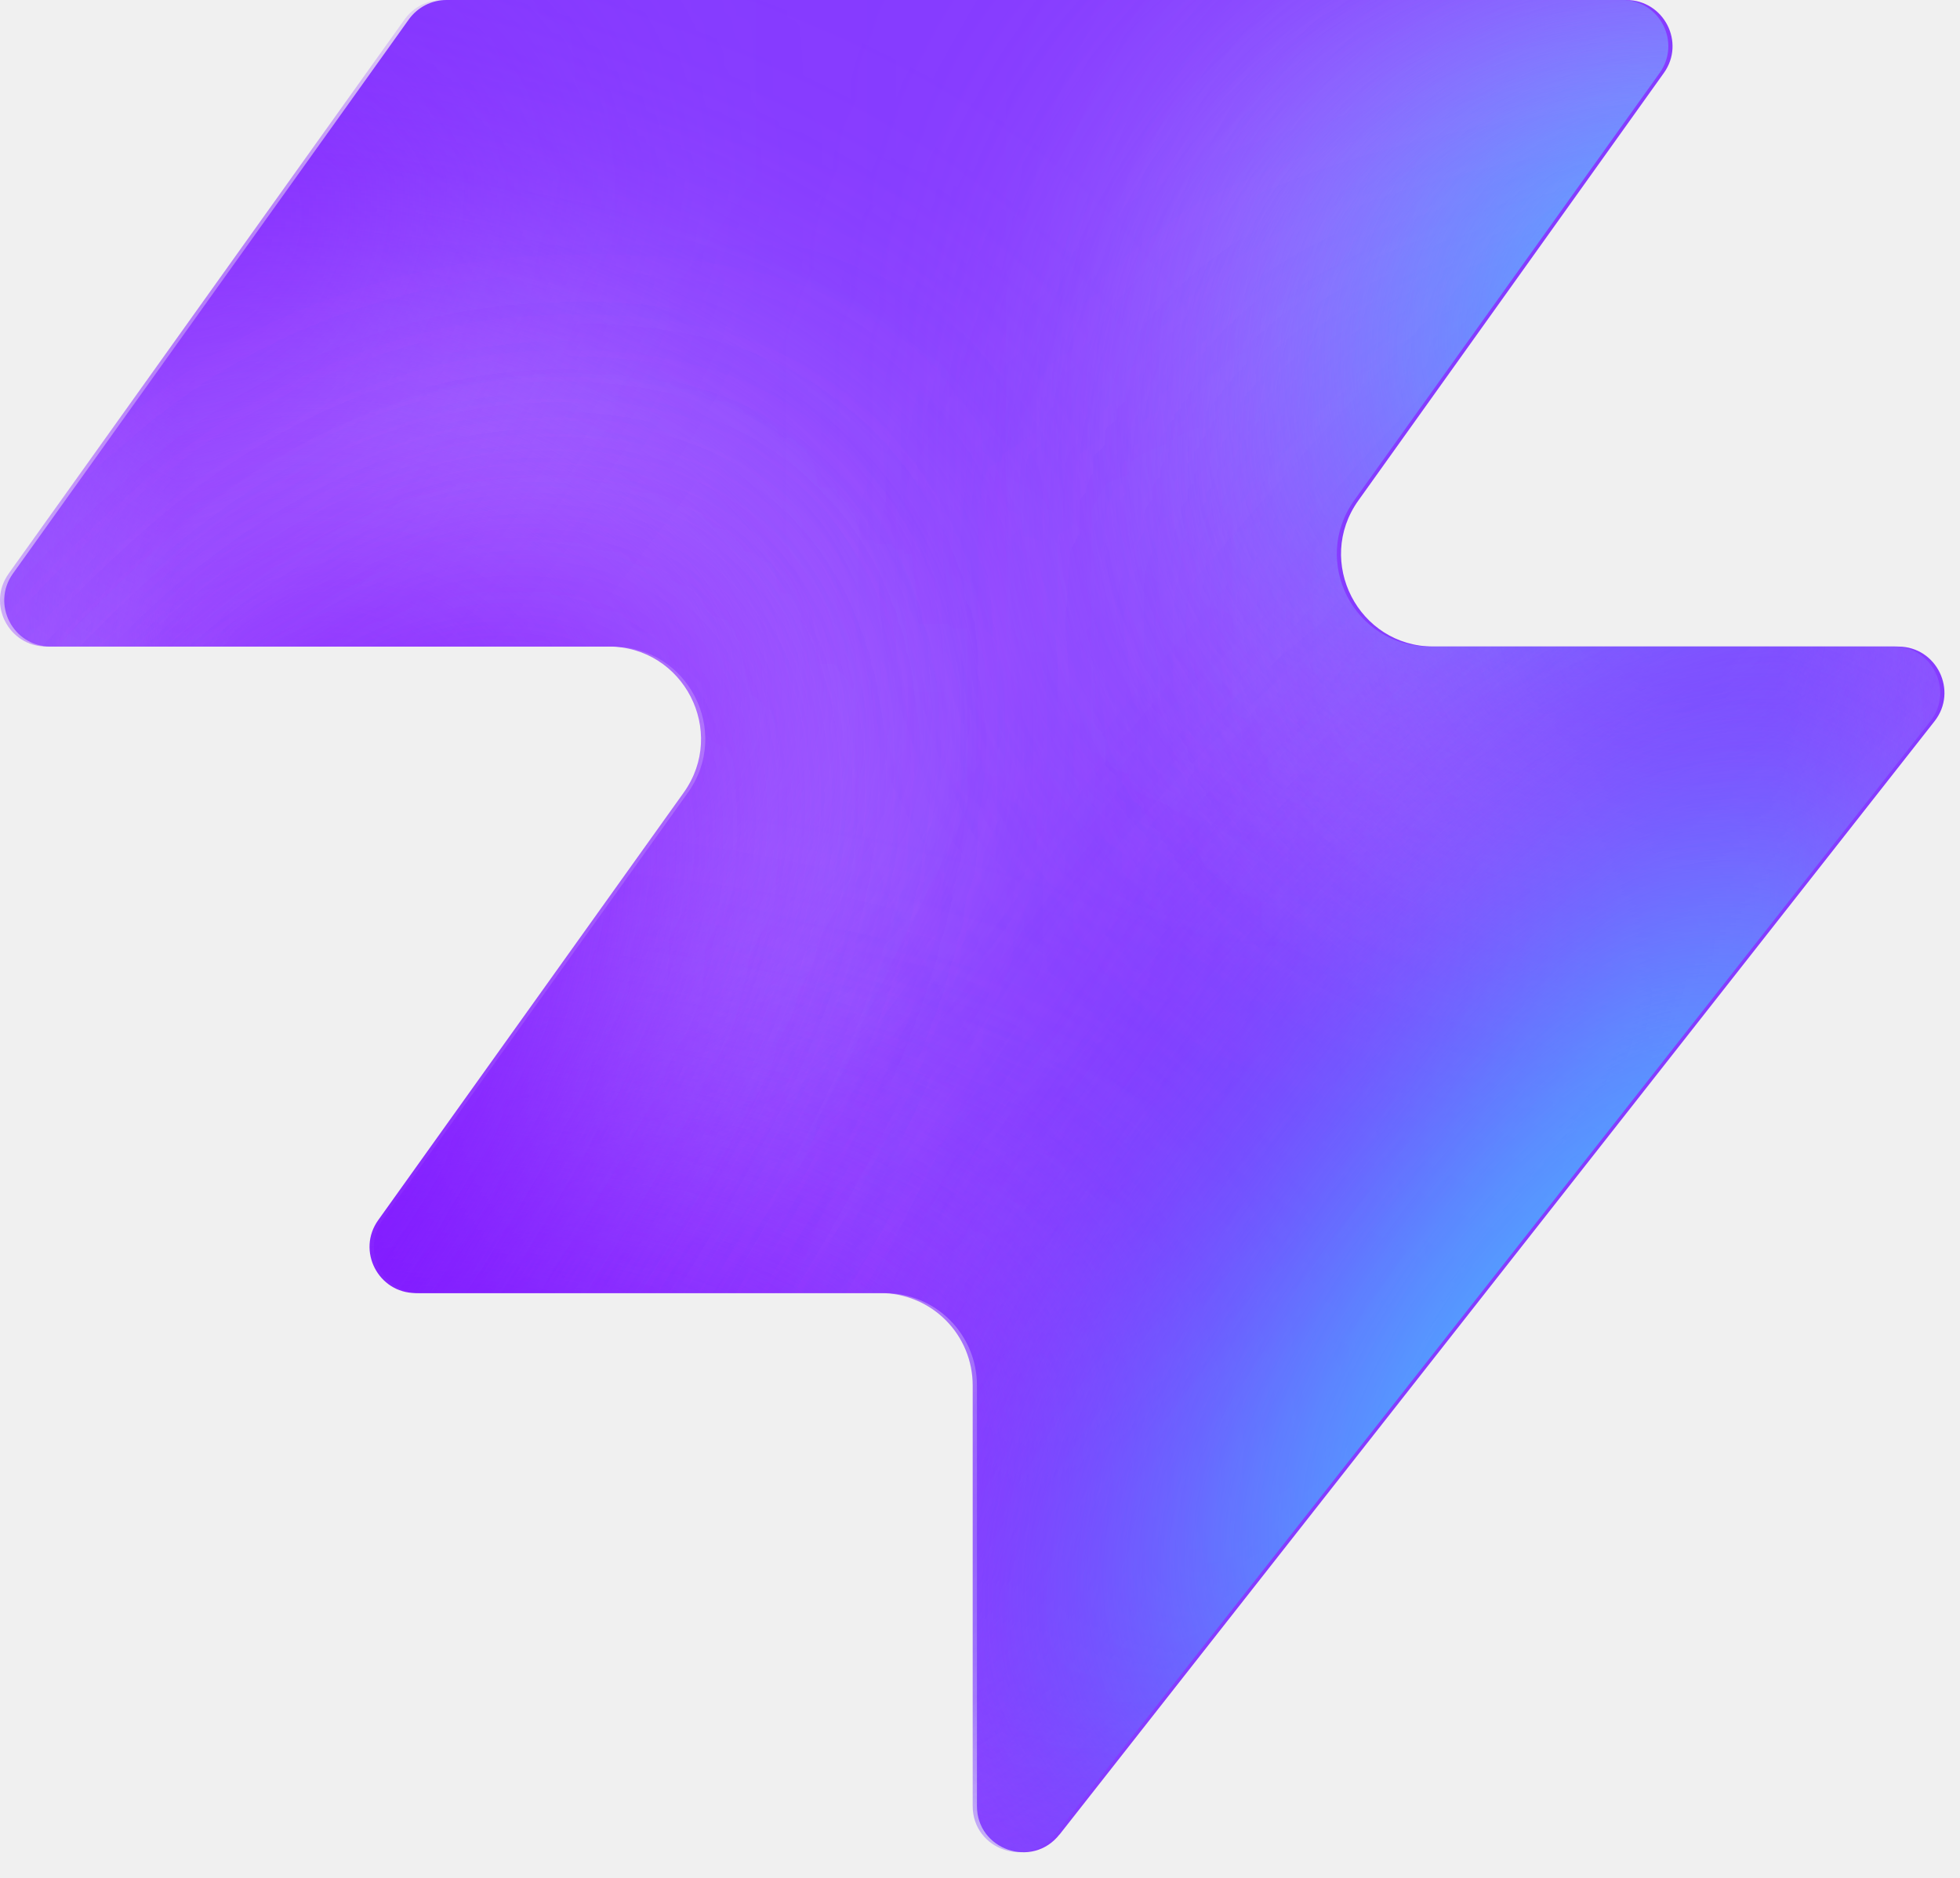
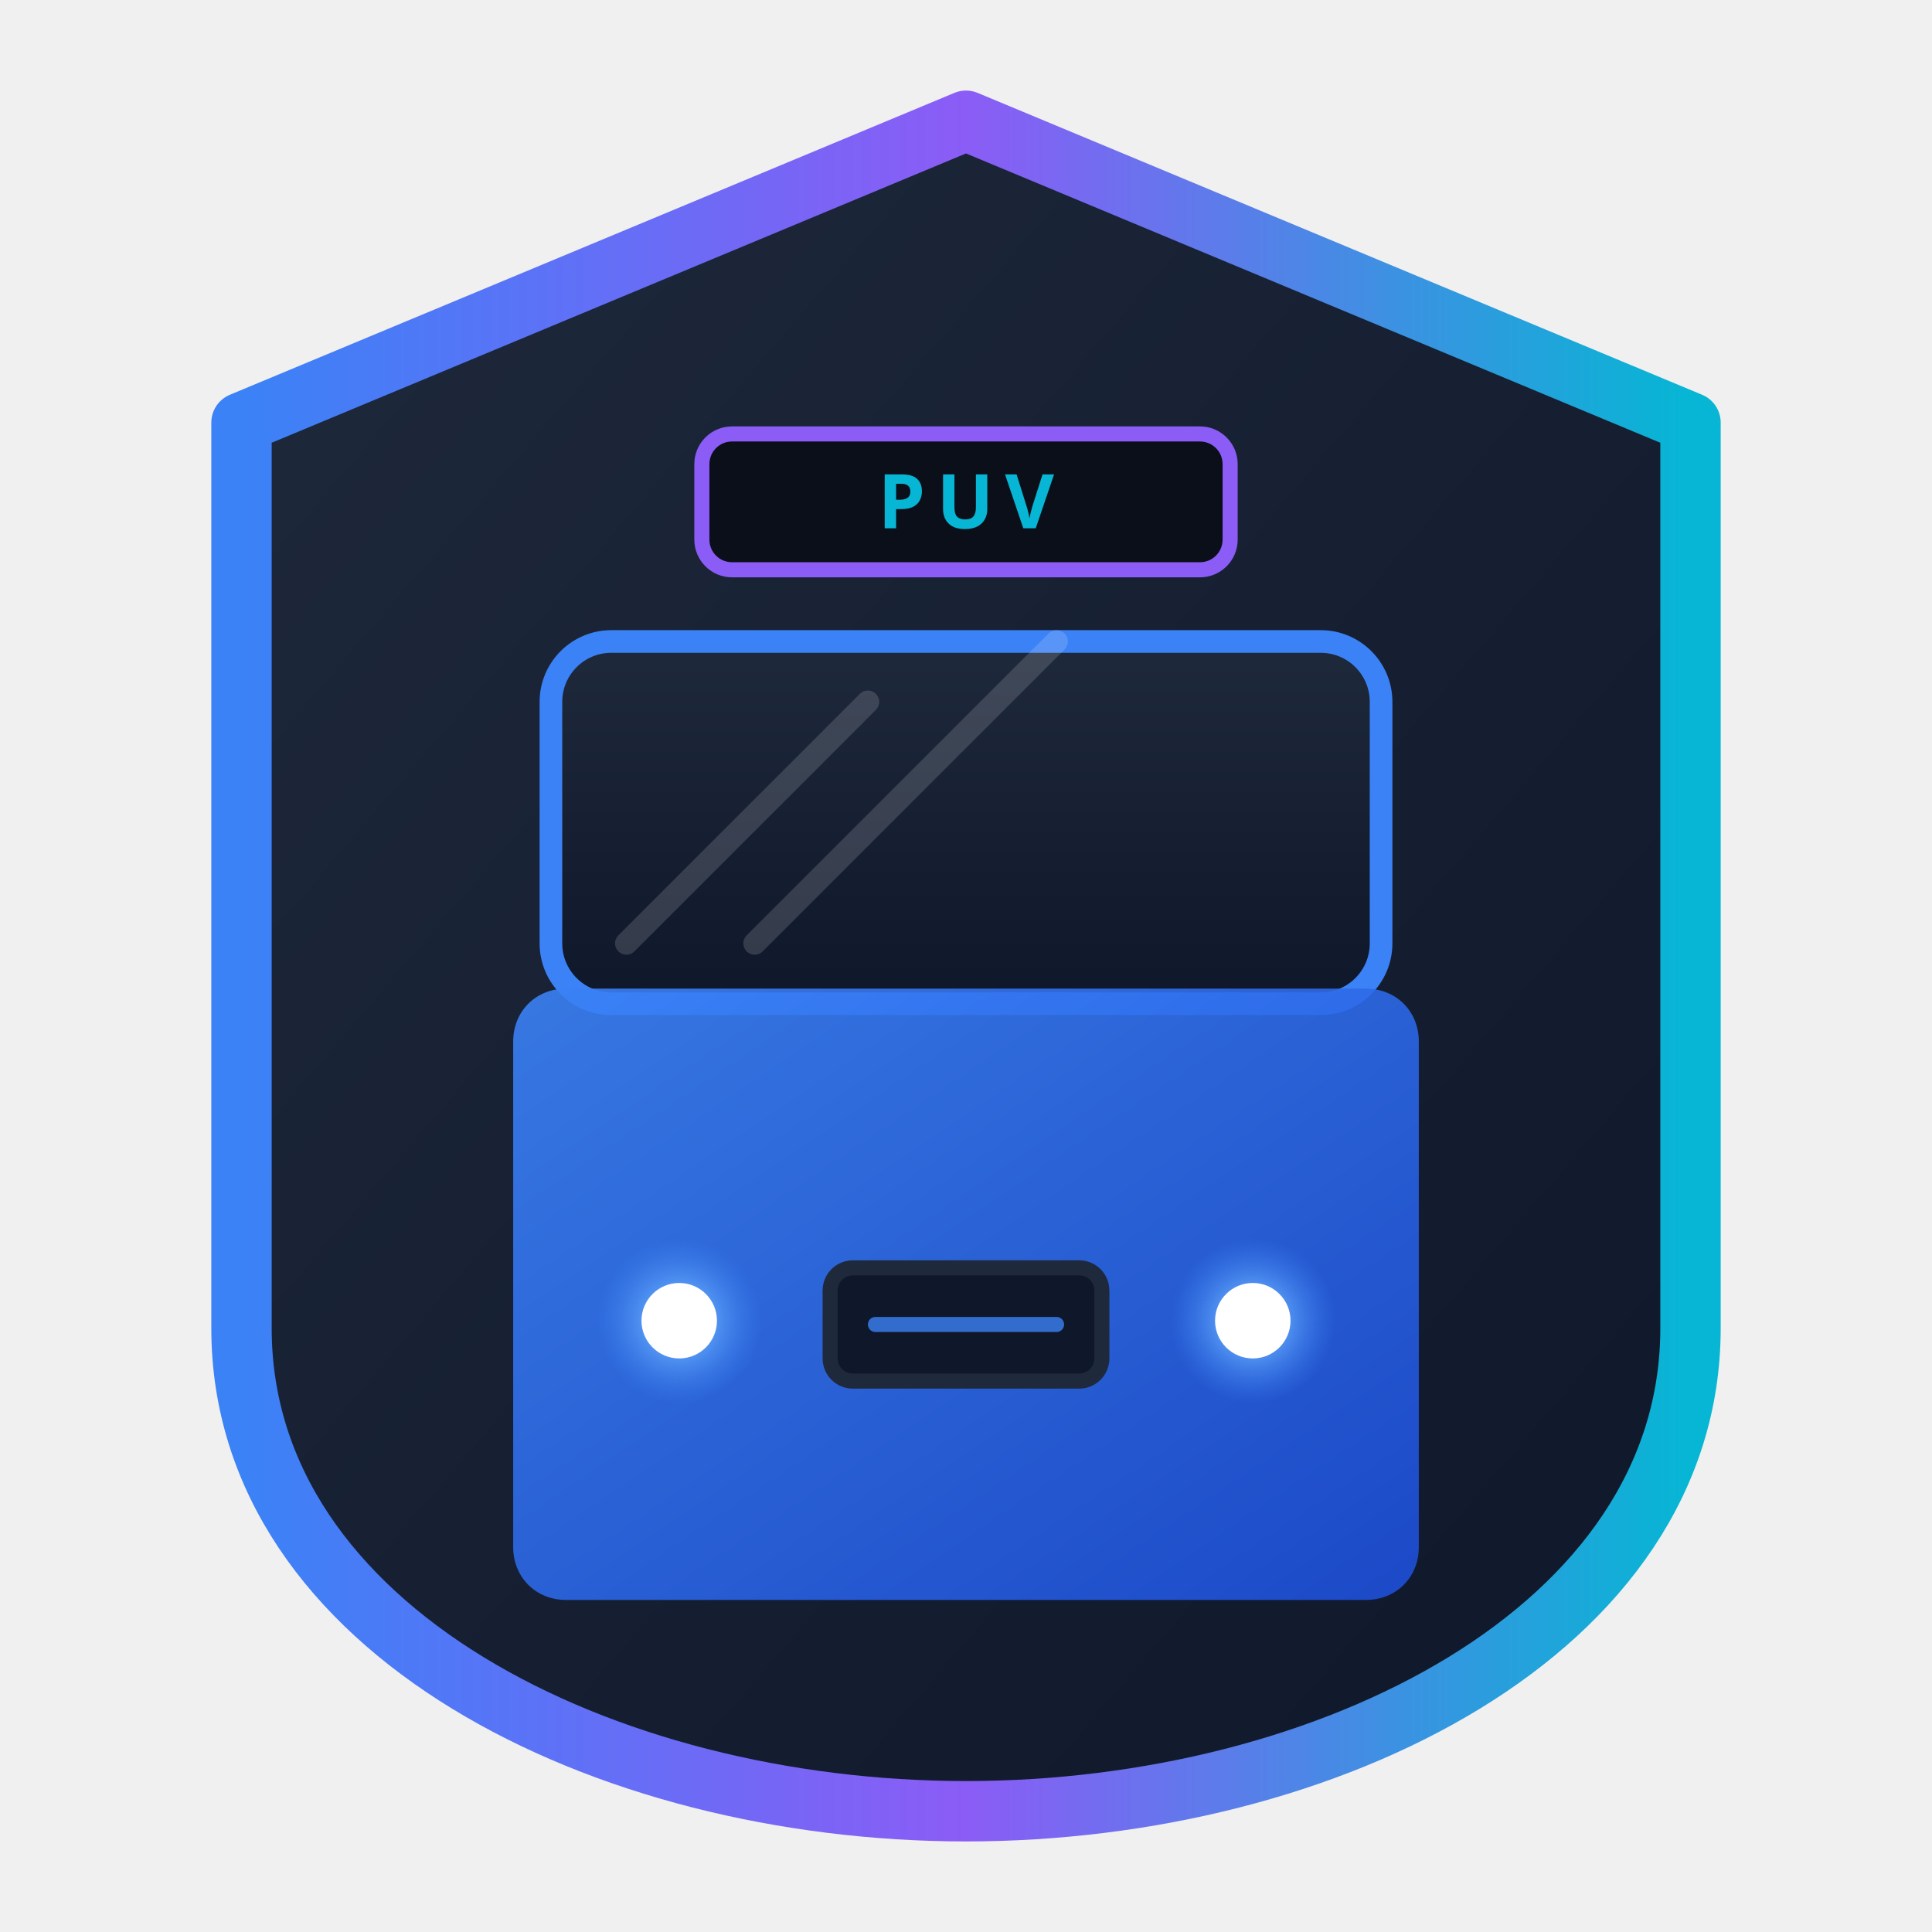
- <svg xmlns="http://www.w3.org/2000/svg" width="48" height="46" fill="none" viewBox="0 0 48 46">
-   <path fill="#863bff" d="M25.946 44.938c-.664.845-2.021.375-2.021-.698V33.937a2.26 2.26 0 0 0-2.262-2.262H10.287c-.92 0-1.456-1.04-.92-1.788l7.48-10.471c1.07-1.497 0-3.578-1.842-3.578H1.237c-.92 0-1.456-1.04-.92-1.788L10.013.474c.214-.297.556-.474.92-.474h28.894c.92 0 1.456 1.04.92 1.788l-7.48 10.471c-1.07 1.498 0 3.579 1.842 3.579h11.377c.943 0 1.473 1.088.89 1.83L25.947 44.94z" style="fill:#863bff;fill:color(display-p3 .525 .23 1);fill-opacity:1" />
-   <mask id="a" width="48" height="46" x="0" y="0" maskUnits="userSpaceOnUse" style="mask-type:alpha">
-     <path fill="#000" d="M25.842 44.938c-.664.844-2.021.375-2.021-.698V33.937a2.26 2.26 0 0 0-2.262-2.262H10.183c-.92 0-1.456-1.04-.92-1.788l7.48-10.471c1.07-1.498 0-3.579-1.842-3.579H1.133c-.92 0-1.456-1.04-.92-1.787L9.91.473c.214-.297.556-.474.92-.474h28.894c.92 0 1.456 1.04.92 1.788l-7.48 10.471c-1.07 1.498 0 3.578 1.842 3.578h11.377c.943 0 1.473 1.088.89 1.832L25.843 44.94z" style="fill:#000;fill-opacity:1" />
-   </mask>
-   <g mask="url(#a)">
-     <g filter="url(#b)">
-       <ellipse cx="5.508" cy="14.704" fill="#ede6ff" rx="5.508" ry="14.704" style="fill:#ede6ff;fill:color(display-p3 .927 .903 1);fill-opacity:1" transform="matrix(.00324 1 1 -.00324 -4.47 31.516)" />
-     </g>
-     <g filter="url(#c)">
-       <ellipse cx="10.399" cy="29.851" fill="#ede6ff" rx="10.399" ry="29.851" style="fill:#ede6ff;fill:color(display-p3 .927 .903 1);fill-opacity:1" transform="matrix(.00324 1 1 -.00324 -39.328 7.883)" />
-     </g>
-     <g filter="url(#d)">
-       <ellipse cx="5.508" cy="30.487" fill="#7e14ff" rx="5.508" ry="30.487" style="fill:#7e14ff;fill:color(display-p3 .492 .077 1);fill-opacity:1" transform="rotate(89.814 -25.913 -14.639)scale(1 -1)" />
-     </g>
-     <g filter="url(#e)">
-       <ellipse cx="5.508" cy="30.599" fill="#7e14ff" rx="5.508" ry="30.599" style="fill:#7e14ff;fill:color(display-p3 .492 .077 1);fill-opacity:1" transform="rotate(89.814 -32.644 -3.334)scale(1 -1)" />
-     </g>
-     <g filter="url(#f)">
-       <ellipse cx="5.508" cy="30.599" fill="#7e14ff" rx="5.508" ry="30.599" style="fill:#7e14ff;fill:color(display-p3 .492 .077 1);fill-opacity:1" transform="matrix(.00324 1 1 -.00324 -34.34 30.47)" />
-     </g>
-     <g filter="url(#g)">
-       <ellipse cx="14.072" cy="22.078" fill="#ede6ff" rx="14.072" ry="22.078" style="fill:#ede6ff;fill:color(display-p3 .927 .903 1);fill-opacity:1" transform="rotate(93.35 24.506 48.493)scale(-1 1)" />
-     </g>
-     <g filter="url(#h)">
-       <ellipse cx="3.47" cy="21.501" fill="#7e14ff" rx="3.47" ry="21.501" style="fill:#7e14ff;fill:color(display-p3 .492 .077 1);fill-opacity:1" transform="rotate(89.009 28.708 47.59)scale(-1 1)" />
-     </g>
-     <g filter="url(#i)">
-       <ellipse cx="3.47" cy="21.501" fill="#7e14ff" rx="3.47" ry="21.501" style="fill:#7e14ff;fill:color(display-p3 .492 .077 1);fill-opacity:1" transform="rotate(89.009 28.708 47.59)scale(-1 1)" />
-     </g>
-     <g filter="url(#j)">
-       <ellipse cx=".387" cy="8.972" fill="#7e14ff" rx="4.407" ry="29.108" style="fill:#7e14ff;fill:color(display-p3 .492 .077 1);fill-opacity:1" transform="rotate(39.51 .387 8.972)" />
-     </g>
-     <g filter="url(#k)">
-       <ellipse cx="47.523" cy="-6.092" fill="#7e14ff" rx="4.407" ry="29.108" style="fill:#7e14ff;fill:color(display-p3 .492 .077 1);fill-opacity:1" transform="rotate(37.892 47.523 -6.092)" />
-     </g>
-     <g filter="url(#l)">
-       <ellipse cx="41.412" cy="6.333" fill="#47bfff" rx="5.971" ry="9.665" style="fill:#47bfff;fill:color(display-p3 .28 .748 1);fill-opacity:1" transform="rotate(37.892 41.412 6.333)" />
-     </g>
-     <g filter="url(#m)">
-       <ellipse cx="-1.879" cy="38.332" fill="#7e14ff" rx="4.407" ry="29.108" style="fill:#7e14ff;fill:color(display-p3 .492 .077 1);fill-opacity:1" transform="rotate(37.892 -1.88 38.332)" />
-     </g>
-     <g filter="url(#n)">
-       <ellipse cx="-1.879" cy="38.332" fill="#7e14ff" rx="4.407" ry="29.108" style="fill:#7e14ff;fill:color(display-p3 .492 .077 1);fill-opacity:1" transform="rotate(37.892 -1.88 38.332)" />
-     </g>
-     <g filter="url(#o)">
-       <ellipse cx="35.651" cy="29.907" fill="#7e14ff" rx="4.407" ry="29.108" style="fill:#7e14ff;fill:color(display-p3 .492 .077 1);fill-opacity:1" transform="rotate(37.892 35.651 29.907)" />
-     </g>
-     <g filter="url(#p)">
-       <ellipse cx="38.418" cy="32.4" fill="#47bfff" rx="5.971" ry="15.297" style="fill:#47bfff;fill:color(display-p3 .28 .748 1);fill-opacity:1" transform="rotate(37.892 38.418 32.4)" />
-     </g>
-   </g>
+ <svg xmlns="http://www.w3.org/2000/svg" viewBox="0 0 512 512" width="100%" height="100%">
  <defs>
-     <filter id="b" width="60.045" height="41.654" x="-19.77" y="16.149" color-interpolation-filters="sRGB" filterUnits="userSpaceOnUse">
-       <feFlood flood-opacity="0" result="BackgroundImageFix" />
-       <feBlend in="SourceGraphic" in2="BackgroundImageFix" result="shape" />
-       <feGaussianBlur result="effect1_foregroundBlur_2002_17158" stdDeviation="7.659" />
-     </filter>
-     <filter id="c" width="90.34" height="51.437" x="-54.613" y="-7.533" color-interpolation-filters="sRGB" filterUnits="userSpaceOnUse">
-       <feFlood flood-opacity="0" result="BackgroundImageFix" />
-       <feBlend in="SourceGraphic" in2="BackgroundImageFix" result="shape" />
-       <feGaussianBlur result="effect1_foregroundBlur_2002_17158" stdDeviation="7.659" />
-     </filter>
-     <filter id="d" width="79.355" height="29.4" x="-49.64" y="2.03" color-interpolation-filters="sRGB" filterUnits="userSpaceOnUse">
-       <feFlood flood-opacity="0" result="BackgroundImageFix" />
-       <feBlend in="SourceGraphic" in2="BackgroundImageFix" result="shape" />
-       <feGaussianBlur result="effect1_foregroundBlur_2002_17158" stdDeviation="4.596" />
-     </filter>
-     <filter id="e" width="79.579" height="29.4" x="-45.045" y="20.029" color-interpolation-filters="sRGB" filterUnits="userSpaceOnUse">
-       <feFlood flood-opacity="0" result="BackgroundImageFix" />
-       <feBlend in="SourceGraphic" in2="BackgroundImageFix" result="shape" />
-       <feGaussianBlur result="effect1_foregroundBlur_2002_17158" stdDeviation="4.596" />
-     </filter>
-     <filter id="f" width="79.579" height="29.4" x="-43.513" y="21.178" color-interpolation-filters="sRGB" filterUnits="userSpaceOnUse">
-       <feFlood flood-opacity="0" result="BackgroundImageFix" />
-       <feBlend in="SourceGraphic" in2="BackgroundImageFix" result="shape" />
-       <feGaussianBlur result="effect1_foregroundBlur_2002_17158" stdDeviation="4.596" />
-     </filter>
-     <filter id="g" width="74.749" height="58.852" x="15.756" y="-17.901" color-interpolation-filters="sRGB" filterUnits="userSpaceOnUse">
-       <feFlood flood-opacity="0" result="BackgroundImageFix" />
-       <feBlend in="SourceGraphic" in2="BackgroundImageFix" result="shape" />
-       <feGaussianBlur result="effect1_foregroundBlur_2002_17158" stdDeviation="7.659" />
-     </filter>
-     <filter id="h" width="61.377" height="25.362" x="23.548" y="2.284" color-interpolation-filters="sRGB" filterUnits="userSpaceOnUse">
-       <feFlood flood-opacity="0" result="BackgroundImageFix" />
-       <feBlend in="SourceGraphic" in2="BackgroundImageFix" result="shape" />
-       <feGaussianBlur result="effect1_foregroundBlur_2002_17158" stdDeviation="4.596" />
-     </filter>
-     <filter id="i" width="61.377" height="25.362" x="23.548" y="2.284" color-interpolation-filters="sRGB" filterUnits="userSpaceOnUse">
-       <feFlood flood-opacity="0" result="BackgroundImageFix" />
-       <feBlend in="SourceGraphic" in2="BackgroundImageFix" result="shape" />
-       <feGaussianBlur result="effect1_foregroundBlur_2002_17158" stdDeviation="4.596" />
-     </filter>
-     <filter id="j" width="56.045" height="63.649" x="-27.636" y="-22.853" color-interpolation-filters="sRGB" filterUnits="userSpaceOnUse">
-       <feFlood flood-opacity="0" result="BackgroundImageFix" />
-       <feBlend in="SourceGraphic" in2="BackgroundImageFix" result="shape" />
-       <feGaussianBlur result="effect1_foregroundBlur_2002_17158" stdDeviation="4.596" />
-     </filter>
-     <filter id="k" width="54.814" height="64.646" x="20.116" y="-38.415" color-interpolation-filters="sRGB" filterUnits="userSpaceOnUse">
-       <feFlood flood-opacity="0" result="BackgroundImageFix" />
-       <feBlend in="SourceGraphic" in2="BackgroundImageFix" result="shape" />
-       <feGaussianBlur result="effect1_foregroundBlur_2002_17158" stdDeviation="4.596" />
-     </filter>
-     <filter id="l" width="33.541" height="35.313" x="24.641" y="-11.323" color-interpolation-filters="sRGB" filterUnits="userSpaceOnUse">
-       <feFlood flood-opacity="0" result="BackgroundImageFix" />
-       <feBlend in="SourceGraphic" in2="BackgroundImageFix" result="shape" />
-       <feGaussianBlur result="effect1_foregroundBlur_2002_17158" stdDeviation="4.596" />
-     </filter>
-     <filter id="m" width="54.814" height="64.646" x="-29.286" y="6.009" color-interpolation-filters="sRGB" filterUnits="userSpaceOnUse">
-       <feFlood flood-opacity="0" result="BackgroundImageFix" />
-       <feBlend in="SourceGraphic" in2="BackgroundImageFix" result="shape" />
-       <feGaussianBlur result="effect1_foregroundBlur_2002_17158" stdDeviation="4.596" />
-     </filter>
-     <filter id="n" width="54.814" height="64.646" x="-29.286" y="6.009" color-interpolation-filters="sRGB" filterUnits="userSpaceOnUse">
-       <feFlood flood-opacity="0" result="BackgroundImageFix" />
-       <feBlend in="SourceGraphic" in2="BackgroundImageFix" result="shape" />
-       <feGaussianBlur result="effect1_foregroundBlur_2002_17158" stdDeviation="4.596" />
-     </filter>
-     <filter id="o" width="54.814" height="64.646" x="8.244" y="-2.416" color-interpolation-filters="sRGB" filterUnits="userSpaceOnUse">
-       <feFlood flood-opacity="0" result="BackgroundImageFix" />
-       <feBlend in="SourceGraphic" in2="BackgroundImageFix" result="shape" />
-       <feGaussianBlur result="effect1_foregroundBlur_2002_17158" stdDeviation="4.596" />
-     </filter>
-     <filter id="p" width="39.409" height="43.623" x="18.713" y="10.588" color-interpolation-filters="sRGB" filterUnits="userSpaceOnUse">
-       <feFlood flood-opacity="0" result="BackgroundImageFix" />
-       <feBlend in="SourceGraphic" in2="BackgroundImageFix" result="shape" />
-       <feGaussianBlur result="effect1_foregroundBlur_2002_17158" stdDeviation="4.596" />
+     <linearGradient id="shieldBg" x1="0%" y1="0%" x2="100%" y2="100%">
+       <stop offset="0%" stop-color="#1e293b" />
+       <stop offset="100%" stop-color="#0f172a" />
+     </linearGradient>
+     <linearGradient id="shieldBorder" x1="0%" y1="0%" x2="100%" y2="0%">
+       <stop offset="0%" stop-color="#3b82f6" />
+       <stop offset="50%" stop-color="#8b5cf6" />
+       <stop offset="100%" stop-color="#06b6d4" />
+     </linearGradient>
+     <linearGradient id="windshieldGrad" x1="0%" y1="0%" x2="0%" y2="100%">
+       <stop offset="0%" stop-color="#1e293b" />
+       <stop offset="100%" stop-color="#0f172a" />
+     </linearGradient>
+     <linearGradient id="bodyGrad" x1="0%" y1="0%" x2="100%" y2="100%">
+       <stop offset="0%" stop-color="#3b82f6" stop-opacity="0.9" />
+       <stop offset="100%" stop-color="#1d4ed8" stop-opacity="0.9" />
+     </linearGradient>
+     <radialGradient id="lightGlow" cx="50%" cy="50%" r="50%">
+       <stop offset="0%" stop-color="#ffffff" />
+       <stop offset="40%" stop-color="#60a5fa" stop-opacity="0.8" />
+       <stop offset="100%" stop-color="#3b82f6" stop-opacity="0" />
+     </radialGradient>
+     <filter id="glowFilter" x="-30%" y="-30%" width="160%" height="160%">
+       <feGaussianBlur stdDeviation="10" result="blur" />
+       <feMerge>
+         <feMergeNode in="blur" />
+         <feMergeNode in="SourceGraphic" />
+       </feMerge>
    </filter>
  </defs>
+   <path d="M256,32 L448,112 L448,352 C448,432 352,480 256,480 C160,480 64,432 64,352 L64,112 Z" fill="url(#shieldBg)" stroke="url(#shieldBorder)" stroke-width="16" stroke-linejoin="round" />
+   <rect x="186" y="115" width="140" height="36" rx="8" fill="#0b0f19" stroke="#8b5cf6" stroke-width="4" />
+   <text x="256" y="140" fill="#06b6d4" font-family="'Outfit', sans-serif" font-weight="bold" font-size="20" text-anchor="middle" letter-spacing="3">PUV</text>
+   <rect x="146" y="170" width="220" height="96" rx="16" fill="url(#windshieldGrad)" stroke="#3b82f6" stroke-width="6" />
+   <path d="M 166 250 L 230 186" stroke="#ffffff" stroke-width="6" stroke-linecap="round" opacity="0.15" />
+   <path d="M 200 250 L 280 170" stroke="#ffffff" stroke-width="6" stroke-linecap="round" opacity="0.15" />
+   <path d="M136,276 C136,268 142,262 150,262 L362,262 C370,262 376,268 376,276 L376,410 C376,418 370,424 362,424 L150,424 C142,424 136,418 136,410 Z" fill="url(#bodyGrad)" />
+   <circle cx="180" cy="350" r="22" fill="url(#lightGlow)" />
+   <circle cx="180" cy="350" r="10" fill="#ffffff" />
+   <circle cx="332" cy="350" r="22" fill="url(#lightGlow)" />
+   <circle cx="332" cy="350" r="10" fill="#ffffff" />
+   <rect x="220" y="336" width="72" height="30" rx="6" fill="#0f172a" stroke="#1e293b" stroke-width="4" />
+   <line x1="232" y1="351" x2="280" y2="351" stroke="#3b82f6" stroke-width="4" stroke-linecap="round" opacity="0.8" />
+   <line x1="40" y1="300" x2="472" y2="300" stroke="#10b981" stroke-width="12" stroke-linecap="round" filter="url(#glowFilter)" />
</svg>
